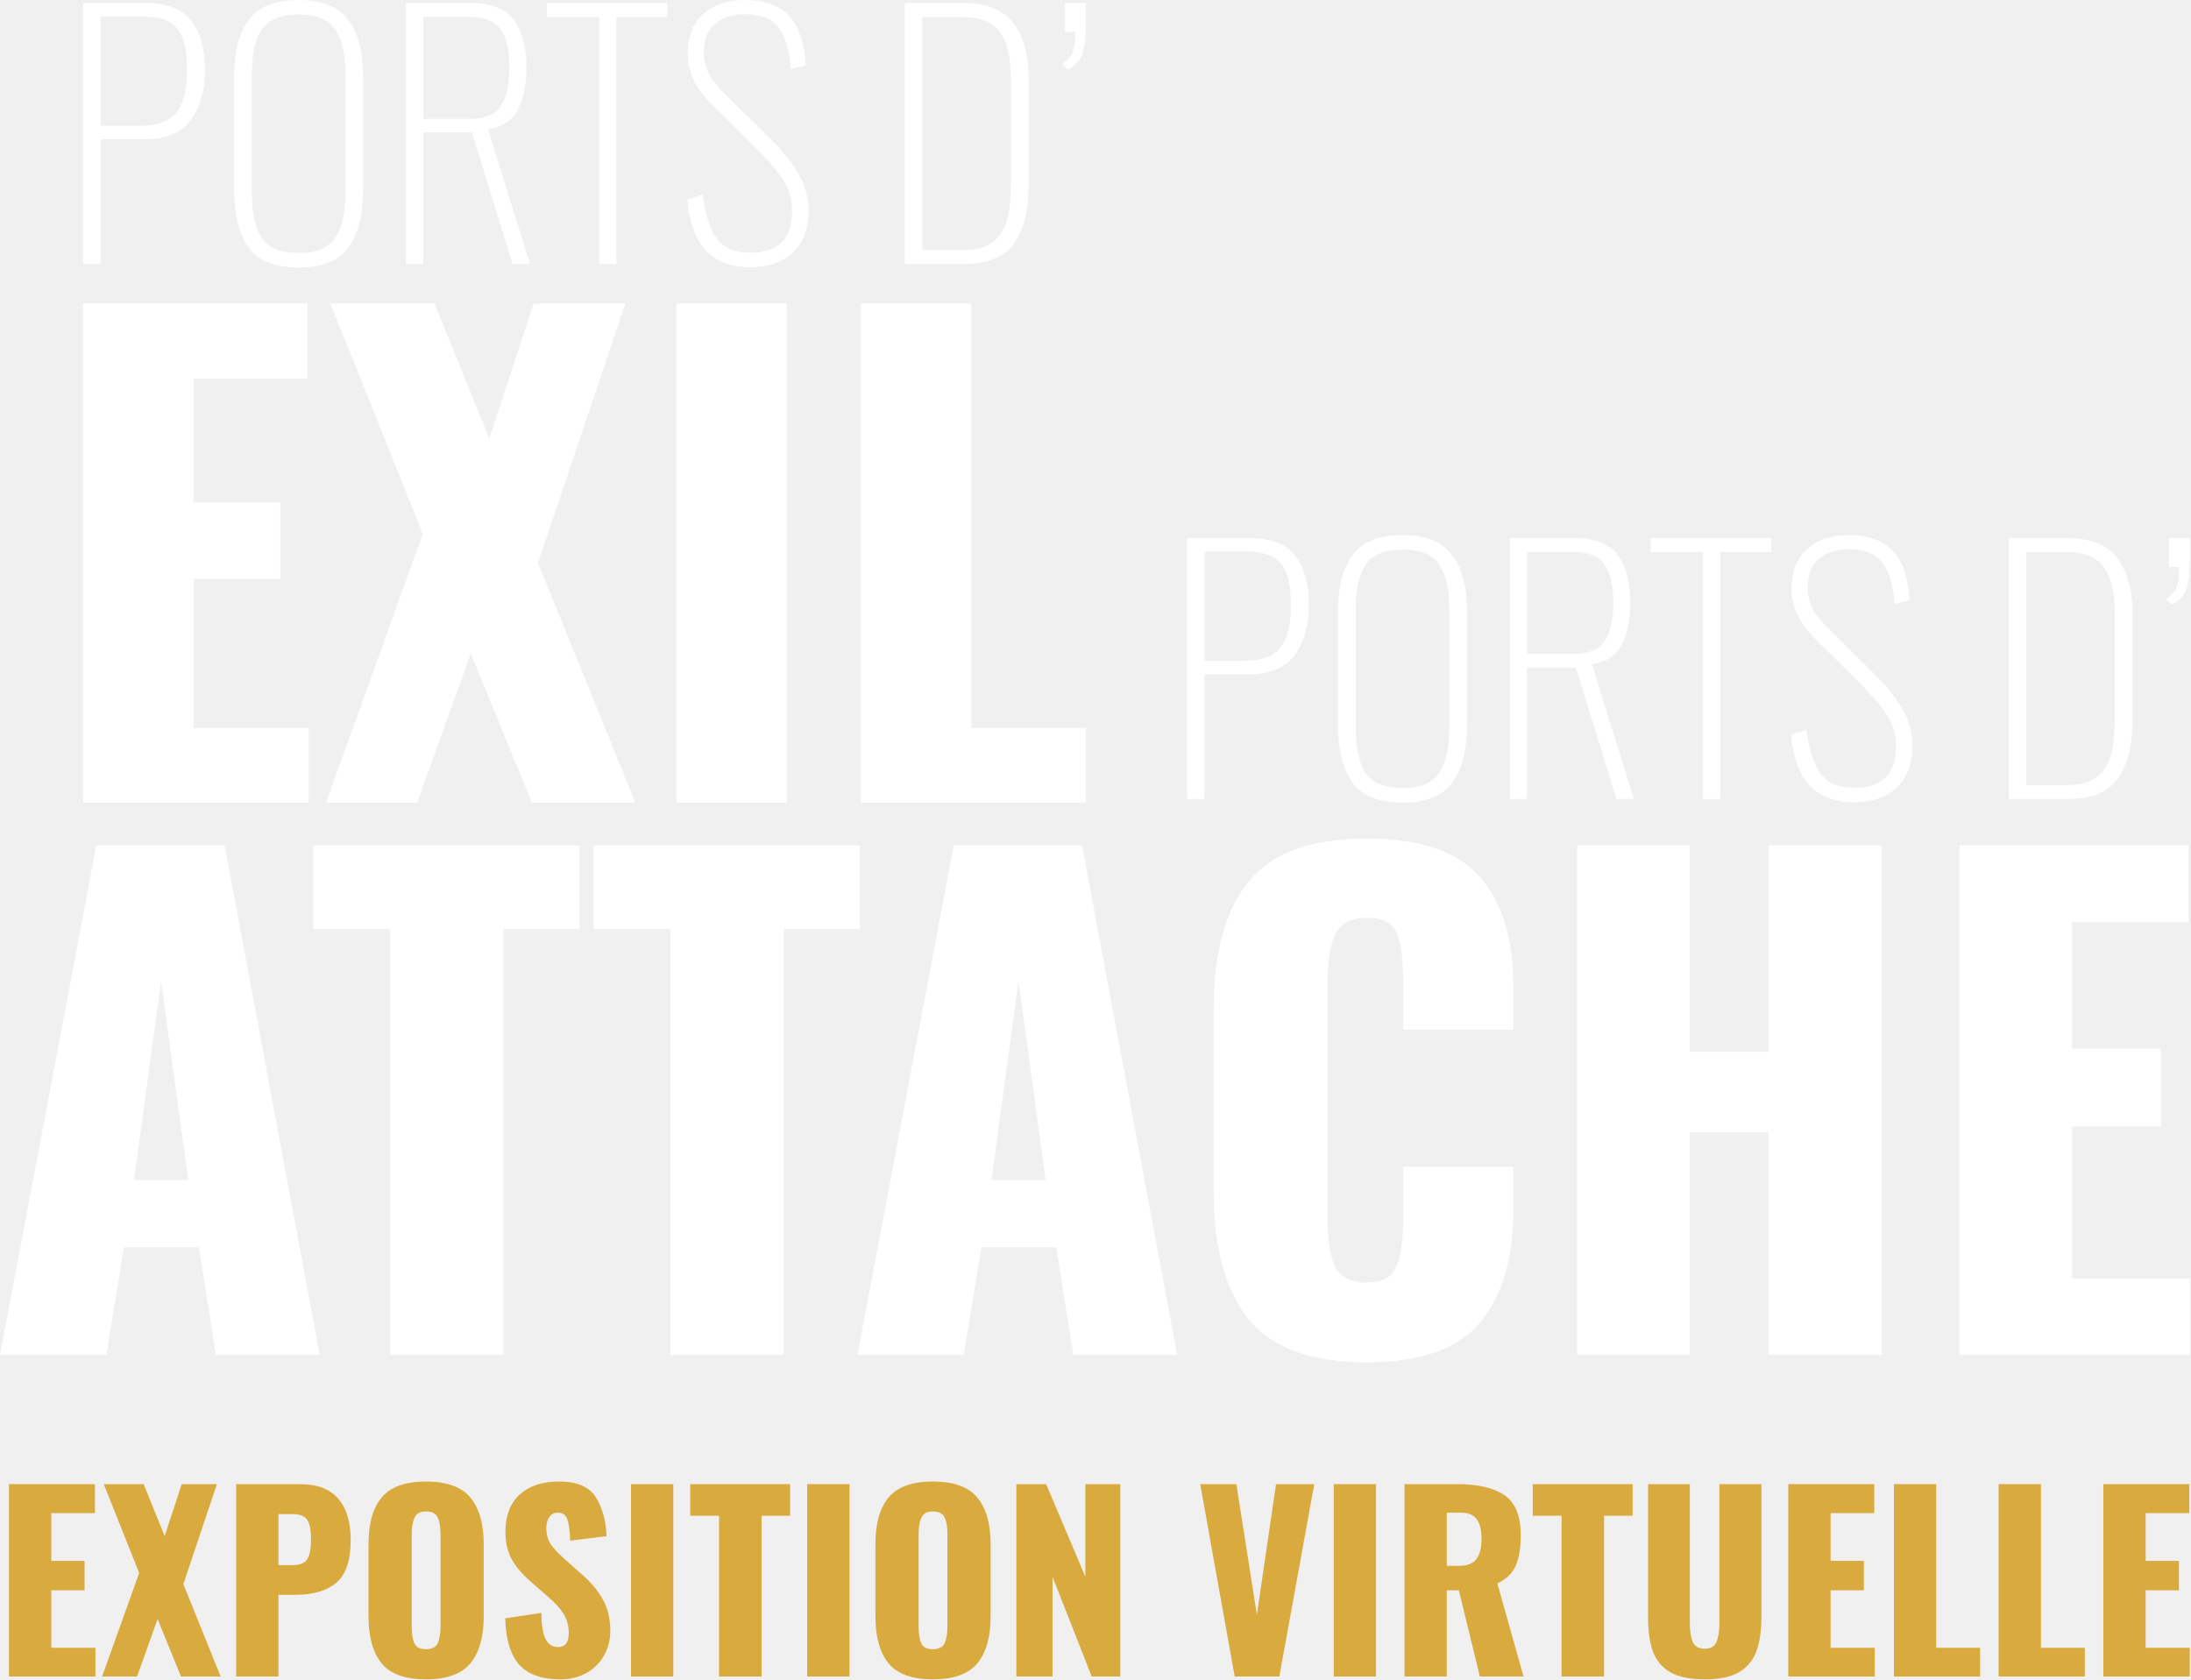
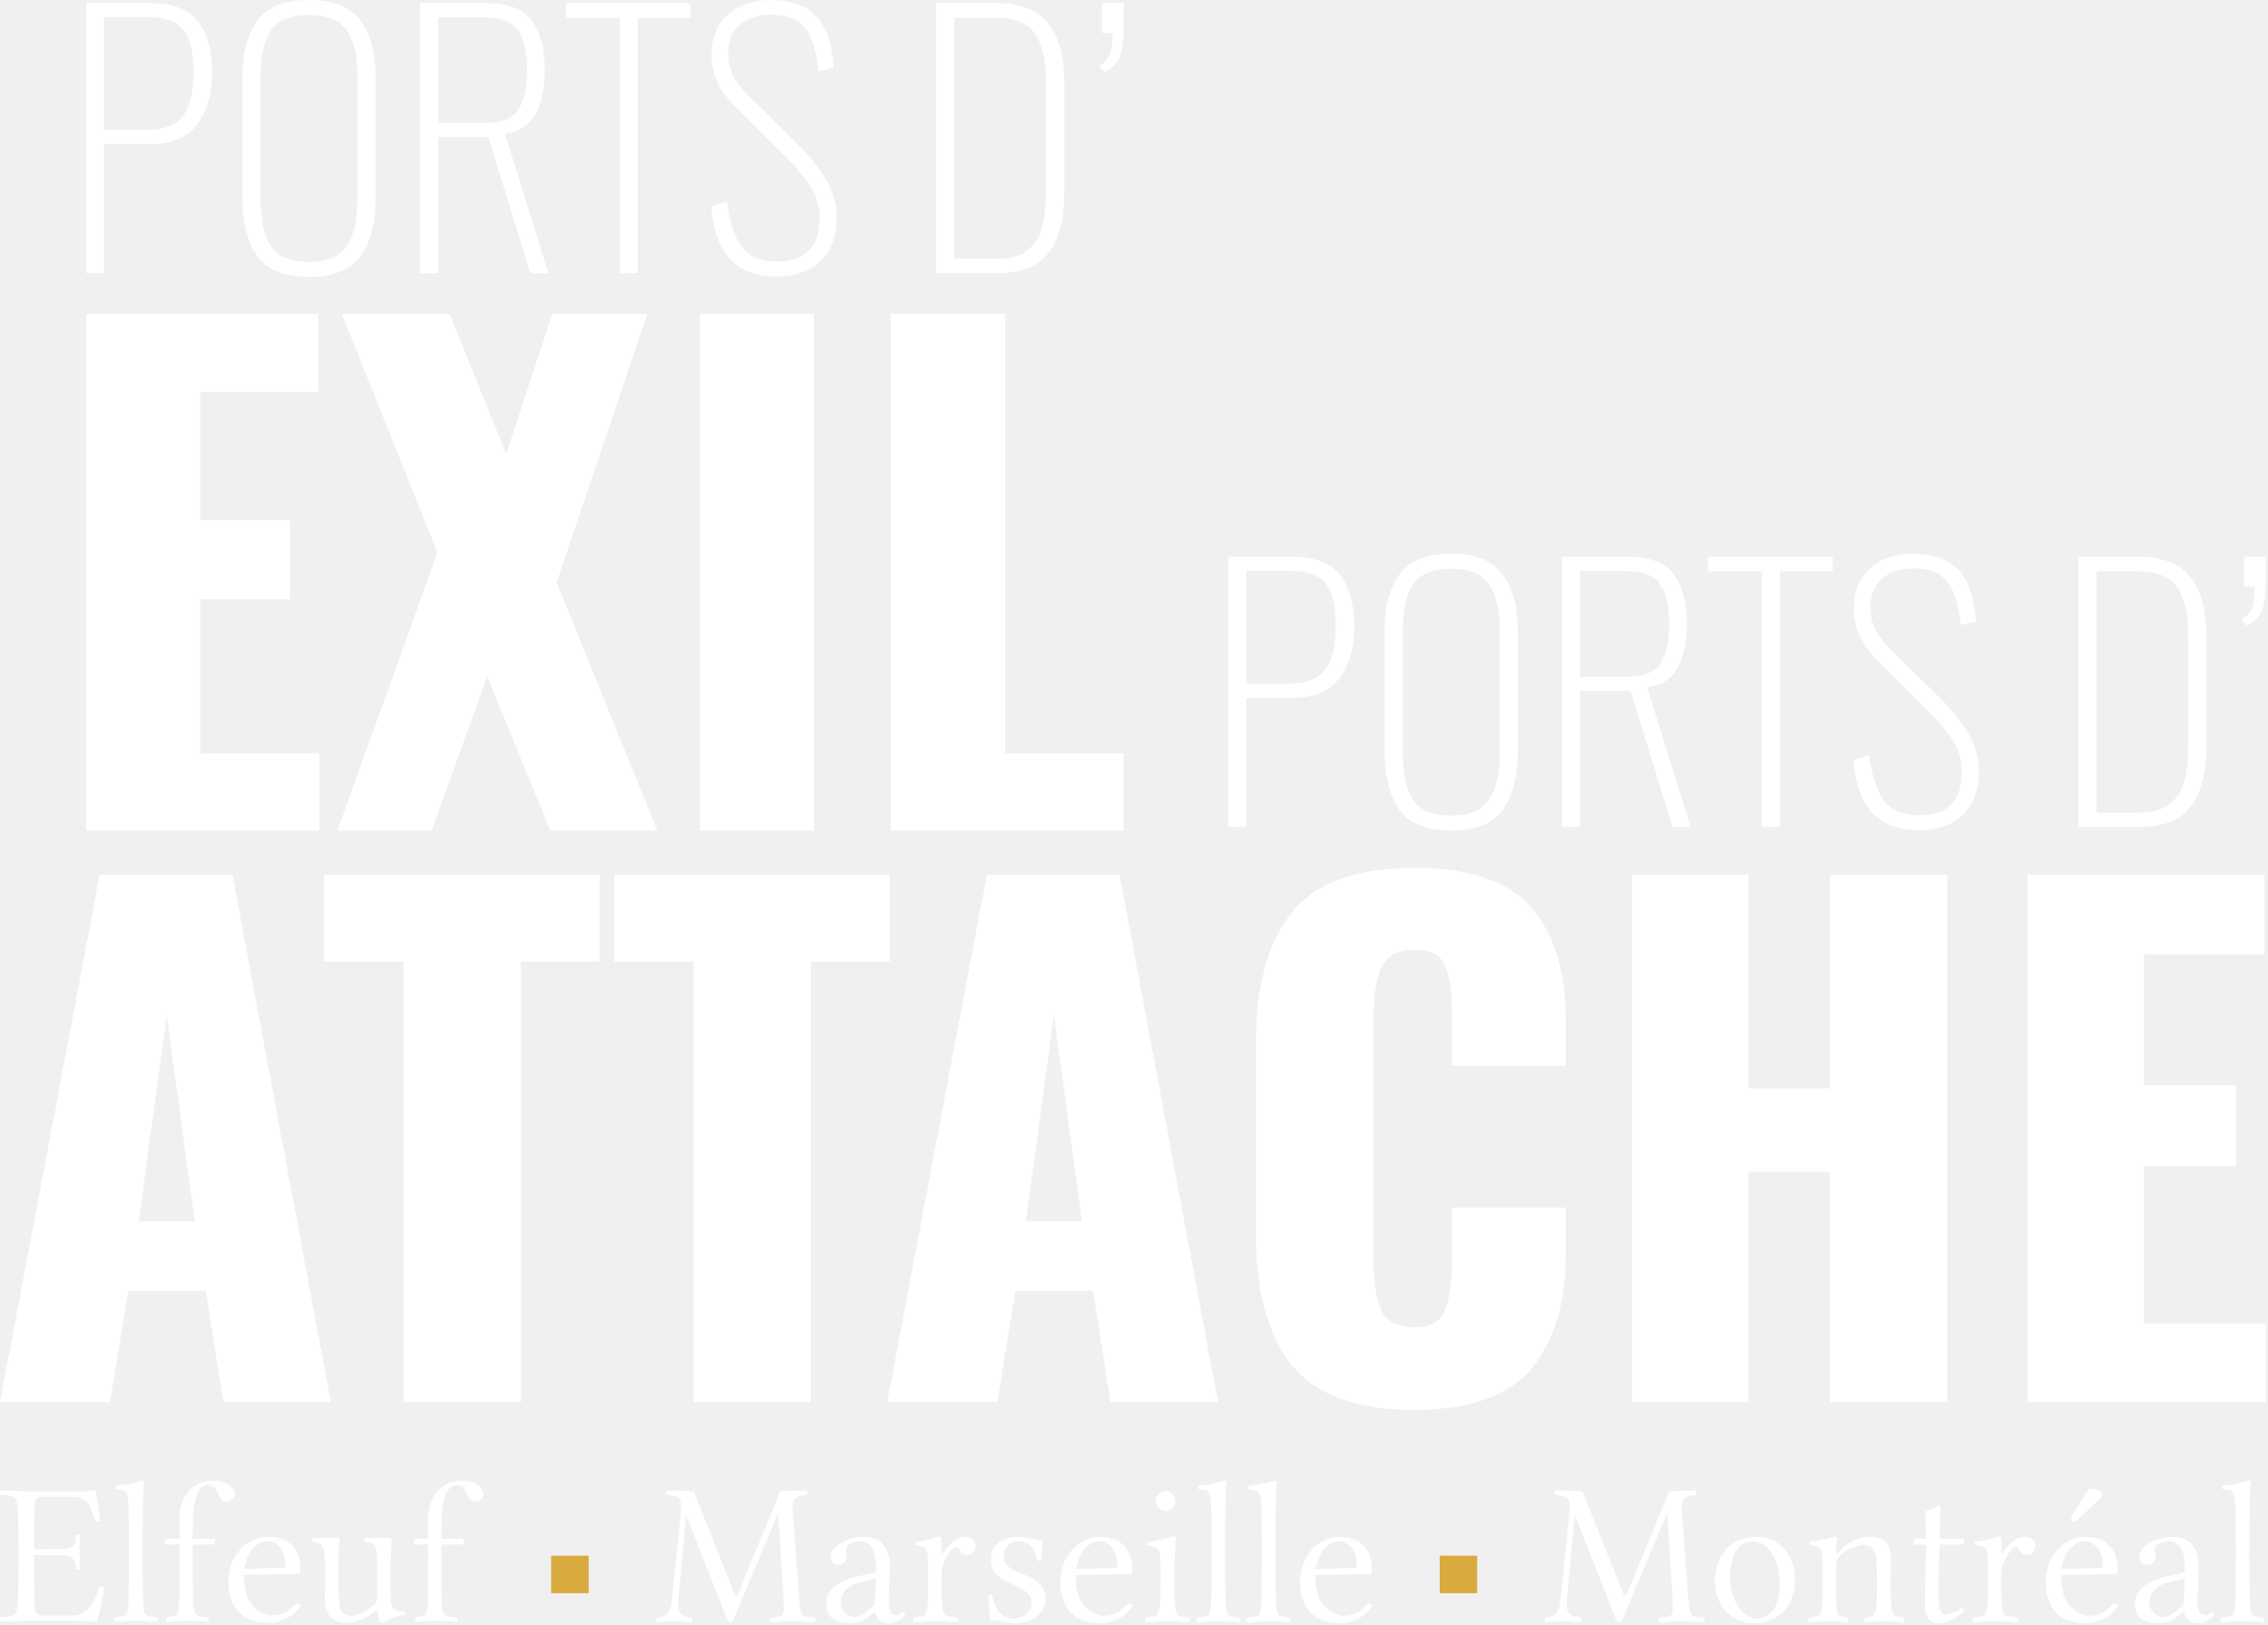
- <svg xmlns="http://www.w3.org/2000/svg" fill="none" height="824" viewBox="0 0 1075 824" width="1075">
+ <svg xmlns="http://www.w3.org/2000/svg" fill="none" height="464" viewBox="0 0 648 464" width="648">
+   <path d="m16.427 442.553-6.662.057s-.057-7.798.114-12.5c.057-1.376.74-2.523 2.107-2.523h8.883c4.27 0 5.125 3.039 6.377 6.996.683.114.797 0 1.367-.287-.285-2.351-1.139-8.028-1.253-8.486 0-.115-.057-.172-.228-.172-.968.172-1.48.401-2.847.401h-16.626c-1.708 0-4.555-.229-7.402-.287-.342.344-.342.975 0 1.319 3.986.172 4.726.459 4.897 5.218.114 4.702.114 7.569.114 12.328s0 7.454-.114 12.156c-.171 4.759-.911 5.046-4.897 5.218-.342.344-.342.975 0 1.319 2.79-.057 5.808-.287 7.516-.287h12.641c2.733 0 7.288.287 7.288.287.797-2.867 1.594-6.823 2.05-9.748-.569-.344-.626-.458-1.367-.286-1.139 4.128-3.189 8.256-7.516 8.256h-8.883c-1.253 0-2.05-.917-2.107-2.465-.171-4.817-.114-14.851-.114-14.851l6.662.057c4.84.057 5.068 1.262 5.238 3.842.342.344.911.344 1.253 0-.057-2.007-.228-2.695-.228-4.473 0-1.892.171-3.211.228-4.931-.342-.344-.911-.344-1.253 0-.171 3.154-.399 3.842-5.238 3.842z" fill="#fff" />
+   <path d="m36.719 457.117c-.114 4.53-.626 4.702-3.929 4.874-.399.402-.342 1.032 0 1.319 2.278-.057 3.644-.287 5.979-.287s3.701.23 6.036.287c.285-.287.342-.917 0-1.319-3.303-.172-3.815-.344-3.929-4.874-.057-2.121-.171-7.397-.171-12.959 0-6.307.114-12.958.171-15.481.057-3.555.228-5.161.228-5.161 0-.401-.228-.516-.74-.516-1.367.573-5.125 1.261-7.288 1.433-.114.459-.171.746.171 1.09 2.847.172 3.245.459 3.473 4.472.057 2.237.114 7.397.114 12.673 0 5.963-.057 12.098-.114 14.449z" fill="#fff" />
+   <path d="m51.235 435.5c0 .86 0 2.294.057 4.071h-2.847c-.968 0-1.253.344-1.253.803v.516c0 .287.057.344.285.344h3.815c0 5.734 0 13.475-.057 15.826-.171 4.53-.626 4.702-3.53 4.931-.342.344-.342.975 0 1.319 2.278-.057 3.245-.287 5.352-.287 2.505 0 4.043.23 6.377.287.342-.344.342-.975 0-1.319-3.701-.229-4.157-.401-4.271-4.931-.114-2.236-.114-9.92-.114-15.826h5.181c.512 0 1.196.057 1.196-.459v-.86c0-.229-.114-.344-.399-.344h-5.979c.057-2.179.057-4.014.114-4.988.057-2.867.285-5.046.74-6.594.911-2.867 2.334-3.728 3.53-3.728 1.651 0 2.448 1.147 3.189 3.04.456.974 1.025 1.72 2.164 1.72.911 0 2.334-1.032 2.334-2.122 0-.917-.626-1.892-1.765-2.752-1.423-.975-2.847-1.147-4.897-1.147-2.676 0-5.523 1.319-7.345 4.071-1.31 2.064-2.05 4.817-1.879 8.429z" fill="#fff" />
+   <path d="m69.776 448.172c1.025-6.192 4.612-7.855 6.662-7.855 2.619 0 5.125 2.236 5.125 6.823 0 .516-.228.746-.797.746zm15.032 9.748c-1.993 2.064-3.872 3.555-7.004 3.555-1.936 0-4.783-1.147-6.491-3.956-1.082-1.778-1.708-4.53-1.708-7.684l15.26-.229c.626 0 1.025-.402 1.025-.975 0-4.587-1.879-9.633-9.452-9.633-5.181 0-11.16 4.644-11.16 12.959 0 3.039.797 6.078 2.562 8.142 1.822 2.179 4.669 3.498 8.598 3.498 4.1 0 7.345-1.892 9.509-4.759-.171-.574-.512-.861-1.139-.918z" fill="#fff" />
+   <path d="m99.247 463.597c2.106 0 5.238-1.147 7.914-3.326.285-.229.797-.344.797.057 0 1.262.627 3.269.627 3.269.398.172.626.114 1.025 0 1.195-.975 2.733-1.835 6.035-2.237.342-.344.342-.516 0-.86-3.473-.286-3.929-1.318-3.986-4.013-.113-2.867-.113-8.945 0-11.812.057-1.663.228-5.046.228-5.046 0-.172-.114-.344-.398-.344-.285.057-1.139.114-1.936.114-1.765 0-3.189-.057-5.182-.114-.341.344-.341.974 0 1.318 2.676.172 3.189.86 3.36 4.416.113 2.867.113 8.945 0 11.812-.057 1.032-.114.86-.855 1.548-1.992 1.777-4.669 3.211-6.035 3.211-3.417 0-3.929-1.319-4.1-6.193-.114-2.867-.114-7.855 0-10.722.057-1.663.228-5.046.228-5.046 0-.172-.171-.344-.456-.344-.285.057-1.082.114-1.879.114-1.765 0-3.189-.057-5.181-.114-.342.344-.342.974 0 1.318 2.619.23 3.189.746 3.36 4.301.114 2.867.114 8.372 0 11.239-.171 3.784 1.082 7.454 6.434 7.454z" fill="#fff" />
+   <path d="m122.298 435.5c0 .86 0 2.294.057 4.071h-2.847c-.968 0-1.253.344-1.253.803v.516c0 .287.057.344.285.344h3.815c0 5.734 0 13.475-.057 15.826-.171 4.53-.627 4.702-3.531 4.931-.341.344-.341.975 0 1.319 2.278-.057 3.246-.287 5.353-.287 2.505 0 4.042.23 6.377.287.342-.344.342-.975 0-1.319-3.701-.229-4.157-.401-4.27-4.931-.114-2.236-.114-9.92-.114-15.826h5.181c.513 0 1.196.057 1.196-.459v-.86c0-.229-.114-.344-.399-.344h-5.978c.057-2.179.057-4.014.114-4.988.056-2.867.284-5.046.74-6.594.911-2.867 2.334-3.728 3.53-3.728 1.651 0 2.448 1.147 3.189 3.04.455.974 1.024 1.72 2.163 1.72.911 0 2.335-1.032 2.335-2.122 0-.917-.627-1.892-1.765-2.752-1.424-.975-2.847-1.147-4.897-1.147-2.676 0-5.523 1.319-7.345 4.071-1.31 2.064-2.05 4.817-1.879 8.429z" fill="#fff" />
+   <path d="m223.853 457.209c.284 4.657.057 4.714-3.631 4.886-.34.345-.34.978 0 1.323 2.667-.058 4.596-.288 6.071-.288 1.645 0 4.595.23 6.468.288.34-.345.34-.978 0-1.323-3.858-.172-4.029-.402-4.369-5.174l-1.872-24.952c-.227-3.105.057-4.657 3.914-4.887.341-.345.341-.977 0-1.322l-7.488.287-12.028 29.149c-.34.805-.34.748-.567.748s-.284-.173-.511-.69l-11.63-29.207-7.603-.287c-.34.345-.34.977 0 1.322 3.915.23 4.312 1.15 3.858 5.404l-2.496 24.435c-.34 3.45-1.021 4.887-4.255 5.174-.34.345-.34.978 0 1.323 1.702-.058 3.631-.288 4.992-.288 1.362 0 3.178.23 4.88.288.34-.345.34-.978 0-1.323-3.745-.287-4.028-2.012-3.745-5.289l2.156-23.802h.114l11.743 29.839c.171.46.511.632.851.632.341 0 .568-.172.795-.632l12.765-30.414h.113z" fill="#fff" />
+   <path d="m250.248 450.942-.283 6.726c-.057.69-.284 1.035-.738 1.38-1.418 1.15-3.347 2.932-4.879 2.932-2.723 0-4.198-2.414-4.198-4.139 0-2.127 1.361-4.714 5.446-5.749zm-.283 9.544c.34 1.15 1.191 3.219 4.085 3.219 2.666 0 4.595-2.184 4.595-2.472 0-.402-.567-.747-.794-.747-.341 0-.511.92-1.646.92-2.099 0-2.382-1.725-2.269-4.887l.284-8.164c.227-7.647-3.745-9.314-7.716-9.314-4.425 0-9.191 2.874-9.191 5.806 0 1.323.908 2.243 2.156 2.243 1.588 0 2.496-1.438 2.496-2.128 0-.402-.057-.747-.17-.977-.057-.172-.113-.517-.113-1.092 0-1.725 2.326-2.587 4.368-2.587 1.816 0 4.255 1.494 4.255 7.704 0 .402-.113 1.149-.284 1.207l-5.106 1.15c-5.276 1.207-8.907 3.967-8.907 7.704 0 4.197 2.95 5.634 6.751 5.634 2.497 0 3.631-.517 6.014-2.357l1.078-.862z" fill="#fff" />
+   <path d="m265.118 445.192c.114 2.933.114 9.084 0 11.959-.227 4.542-.624 4.657-3.971 4.944-.34.345-.34.978 0 1.323 1.702-.115 4.255-.288 5.957-.288 1.645 0 4.539.173 6.411.288.34-.345.34-.978 0-1.323-3.801-.344-4.255-.402-4.425-4.944-.114-2.875-.057-7.244 0-8.336.056-1.438.737-2.99 1.305-3.968.51-.862 1.872-2.932 2.496-2.932.397 0 .851.115 1.078.518.397.747 1.135 1.782 2.269 1.782 1.305 0 2.553-1.15 2.553-2.53 0-1.035-.624-2.644-3.29-2.644-2.099 0-4.199 1.839-6.014 4.599-.397.575-.454-.23-.454-.517 0-1.783-.057-3.507-.17-3.852-.114-.173-.227-.345-.681-.345-1.532.575-2.95 1.035-6.695 1.552-.113.345-.113.632.114.977 2.893.288 3.404.748 3.517 3.737z" fill="#fff" />
+   <path d="m282.387 455.886c.227 2.702.34 4.945.34 7.244.567-.115 1.078-.172 1.362-.172.397 0 .681 0 1.078.115 1.475.402 2.95.632 4.936.632 3.006 0 8.623-1.552 8.623-6.956 0-3.737-2.666-5.577-6.354-7.015-3.234-1.264-5.617-2.357-5.617-5.346 0-2.243 1.816-4.082 4.028-4.082 1.986 0 4.879.747 5.56 5.404.341.287.851.287 1.192-.058.17-1.954.227-3.737.283-5.519-1.702-.287-4.198-1.092-7.035-1.092-4.311 0-7.659 2.357-7.659 6.151 0 4.025 2.099 5.635 5.957 7.302 4.426 1.955 5.674 3.162 5.674 5.519 0 2.703-2.78 4.427-4.766 4.427-2.099 0-3.574-.919-4.142-1.494-1.304-1.265-2.042-3.737-2.382-5.117-.341-.345-.738-.288-1.078.057z" fill="#fff" />
+   <path d="m307.464 448.24c1.022-6.21 4.596-7.877 6.638-7.877 2.61 0 5.106 2.242 5.106 6.842 0 .517-.227.747-.794.747zm14.978 9.773c-1.986 2.07-3.858 3.565-6.978 3.565-1.929 0-4.766-1.15-6.468-3.967-1.078-1.782-1.702-4.542-1.702-7.704l15.205-.23c.624 0 1.021-.403 1.021-.977 0-4.6-1.872-9.659-9.418-9.659-5.163 0-11.12 4.657-11.12 12.993 0 3.047.795 6.094 2.553 8.164 1.816 2.185 4.653 3.507 8.567 3.507 4.085 0 7.319-1.897 9.475-4.772-.17-.575-.511-.862-1.135-.92z" fill="#fff" />
+   <path d="m330.19 428.692c0 1.495 1.362 2.989 2.724 2.989 1.588 0 2.95-1.494 2.95-2.759 0-1.38-1.192-2.99-2.724-2.99-1.361 0-2.95 1.38-2.95 2.76zm5.447 28.172c-.114-1.725-.114-4.6-.114-6.325 0-1.724 0-3.564.114-5.289.113-2.817.34-5.979.34-5.979 0-.23-.284-.403-.737-.403-1.646.633-3.631 1.15-7.546 1.667-.113.345 0 .69.113 1.035 3.064.345 3.518.575 3.688 3.91.057 1.725.114 3.277.114 5.002s-.114 4.657-.114 6.382c-.17 4.772-.624 4.944-4.085 5.231-.34.345-.34.978 0 1.323 1.475-.115 4.482-.288 6.184-.288 1.759 0 4.426.173 6.128.288.34-.345.34-.978 0-1.323-3.461-.229-3.915-.402-4.085-5.231z" fill="#fff" />
+   <path d="m346.053 457.209c-.113 4.542-.624 4.714-3.914 4.886-.398.403-.341 1.035 0 1.323 2.269-.058 3.63-.288 5.957-.288 2.326 0 3.687.23 6.013.288.284-.288.341-.92 0-1.323-3.29-.172-3.801-.344-3.914-4.886-.057-2.128-.17-7.417-.17-12.994 0-6.324.113-12.993.17-15.523.056-3.565.227-5.175.227-5.175 0-.402-.227-.517-.738-.517-1.362.575-5.106 1.265-7.262 1.437-.113.46-.17.748.17 1.093 2.837.172 3.234.46 3.461 4.484.057 2.242.114 7.417.114 12.706 0 5.98-.057 12.131-.114 14.489z" fill="#fff" />
+   <path d="m360.403 457.209c-.114 4.542-.624 4.714-3.915 4.886-.397.403-.34 1.035 0 1.323 2.27-.058 3.631-.288 5.957-.288s3.688.23 6.014.288c.284-.288.34-.92 0-1.323-3.291-.172-3.801-.344-3.915-4.886-.056-2.128-.17-7.417-.17-12.994 0-6.324.114-12.993.17-15.523.057-3.565.227-5.175.227-5.175 0-.402-.227-.517-.737-.517-1.362.575-5.106 1.265-7.262 1.437-.114.46-.17.748.17 1.093 2.837.172 3.234.46 3.461 4.484.057 2.242.113 7.417.113 12.706 0 5.98-.056 12.131-.113 14.489z" fill="#fff" />
+   <path d="m375.944 448.24c1.021-6.21 4.595-7.877 6.638-7.877 2.61 0 5.106 2.242 5.106 6.842 0 .517-.227.747-.794.747zm14.978 9.773c-1.986 2.07-3.858 3.565-6.979 3.565-1.929 0-4.765-1.15-6.467-3.967-1.078-1.782-1.702-4.542-1.702-7.704l15.204-.23c.624 0 1.022-.403 1.022-.977 0-4.6-1.873-9.659-9.418-9.659-5.163 0-11.12 4.657-11.12 12.993 0 3.047.794 6.094 2.553 8.164 1.815 2.185 4.652 3.507 8.567 3.507 4.085 0 7.318-1.897 9.474-4.772-.17-.575-.51-.862-1.134-.92z" fill="#fff" />
+   <path d="m477.864 457.209c.284 4.657.057 4.714-3.645 4.886-.342.345-.342.978 0 1.323 2.677-.058 4.613-.288 6.094-.288 1.651 0 4.612.23 6.492.288.341-.345.341-.978 0-1.323-3.873-.172-4.044-.402-4.385-5.174l-1.88-24.952c-.227-3.105.057-4.657 3.93-4.887.341-.345.341-.977 0-1.322l-7.517.287-12.074 29.149c-.341.805-.341.748-.569.748s-.285-.173-.513-.69l-11.674-29.207-7.631-.287c-.342.345-.342.977 0 1.322 3.929.23 4.328 1.15 3.872 5.404l-2.506 24.435c-.341 3.45-1.025 4.887-4.271 5.174-.341.345-.341.978 0 1.323 1.709-.058 3.645-.288 5.012-.288s3.189.23 4.897.288c.342-.345.342-.978 0-1.323-3.758-.287-4.043-2.012-3.758-5.289l2.164-23.802h.114l11.788 29.839c.171.46.513.632.854.632.342 0 .57-.172.798-.632l12.813-30.414h.114z" fill="#fff" />
+   <path d="m489.951 451.919c0 5.577 3.701 11.786 11.389 11.786 3.474 0 6.094-1.265 7.973-3.104 2.449-2.415 3.531-5.865 3.531-9.199 0-5.692-3.075-12.361-11.39-12.361-3.587 0-6.492 1.494-8.485 3.852-1.993 2.357-3.018 5.577-3.018 9.026zm10.706-11.556c4.67 0 7.859 4.887 7.859 12.764 0 6.899-3.816 9.256-6.378 9.256-5.638 0-7.859-7.532-7.859-11.729 0-4.772 1.48-10.291 6.378-10.291z" fill="#fff" />
+   <path d="m525.112 443.525c-.171.23-.512.748-.512 0 0-1.667.284-4.197.284-4.197 0-.287-.227-.402-.683-.402-1.538.575-3.417 1.035-7.176 1.552-.114.345 0 .632.114.977 2.905.288 3.417.575 3.531 3.737.057 2.99.057 9.142 0 11.959-.114 4.485-.569 4.657-3.815 4.944-.342.345-.342.978 0 1.323 2.221-.058 3.53-.288 5.865-.288 2.107 0 2.905.23 5.183.288.341-.345.341-.978 0-1.323-2.791-.287-3.133-.459-3.247-4.944-.113-2.645-.17-7.532 0-10.291.057-1.15.456-1.783.912-2.3 2.05-2.012 5.068-3.22 7.175-3.22 1.082 0 2.278.69 2.905 1.955.569 1.093.455 2.587.569 4.255.114 2.874.114 6.726 0 9.601-.228 4.485-.512 4.657-3.36 4.944-.285.345-.285.978 0 1.323 2.278-.058 3.303-.288 5.467-.288 2.221 0 3.246.23 5.581.288.285-.345.285-.978 0-1.323-3.018-.287-3.474-.459-3.645-4.944-.113-2.817-.113-5.979 0-8.854 0-.862.057-1.667.057-2.472 0-1.955-.227-3.622-1.082-4.887-.911-1.207-2.733-1.897-4.612-1.897-2.677 0-6.208.747-9.511 4.484z" fill="#fff" />
+   <path d="m547.743 439.616c-.74 0-.968.345-.968.804v.518c0 .287.057.345.285.345h3.189c0 5.462-.285 13.511-.285 16.96 0 3.91 1.31 5.462 3.816 5.462 2.505 0 5.239-1.207 7.346-3.622-.114-.575-.228-.69-.57-.805-1.423 1.093-3.416 1.955-4.84 1.955-1.481 0-1.709-1.667-1.823-5.059-.113-2.875.057-9.774.285-14.891h5.638c.57 0 1.31-.173 1.31-.69v-.632c0-.23-.114-.345-.399-.345h-6.549l.057-3.278c.057-3.564.228-5.749.228-5.749 0-.345-.171-.517-.399-.517-.398 0-1.253.632-2.107.977-.911.403-1.879.46-1.879 1.035 0 .632.171 1.437.171 7.532z" fill="#fff" />
+   <path d="m567.892 445.192c.114 2.933.114 9.084 0 11.959-.228 4.542-.627 4.657-3.987 4.944-.341.345-.341.978 0 1.323 1.709-.115 4.272-.288 5.98-.288 1.651 0 4.556.173 6.435.288.342-.345.342-.978 0-1.323-3.815-.344-4.271-.402-4.442-4.944-.114-2.875-.057-7.244 0-8.336.057-1.438.741-2.99 1.31-3.968.513-.862 1.879-2.932 2.506-2.932.398 0 .854.115 1.082.518.398.747 1.139 1.782 2.278 1.782 1.31 0 2.562-1.15 2.562-2.53 0-1.035-.626-2.644-3.303-2.644-2.107 0-4.214 1.839-6.036 4.599-.399.575-.456-.23-.456-.517 0-1.783-.057-3.507-.171-3.852-.114-.173-.227-.345-.683-.345-1.538.575-2.961 1.035-6.72 1.552-.114.345-.114.632.114.977 2.904.288 3.417.748 3.531 3.737z" fill="#fff" />
+   <path d="m596.732 425.415-4.328 6.841c-.456.748-.627.978-.627 1.61 0 .403.399.748.798.748.398 0 .854-.23 1.708-1.093l6.549-6.266-.171-.633c-1.309-1.265-2.79-1.322-3.132-1.322-.285 0-.626.057-.797.115zm-7.745 22.825c1.025-6.21 4.613-7.877 6.663-7.877 2.62 0 5.125 2.242 5.125 6.842 0 .517-.228.747-.797.747zm15.034 9.773c-1.993 2.07-3.872 3.565-7.004 3.565-1.937 0-4.784-1.15-6.493-3.967-1.082-1.782-1.708-4.542-1.708-7.704l15.262-.23c.627 0 1.025-.403 1.025-.977 0-4.6-1.879-9.659-9.453-9.659-5.182 0-11.162 4.657-11.162 12.993 0 3.047.797 6.094 2.563 8.164 1.822 2.185 4.669 3.507 8.599 3.507 4.1 0 7.346-1.897 9.51-4.772-.171-.575-.512-.862-1.139-.92z" fill="#fff" />
+   <path d="m624.207 450.942-.285 6.726c-.057.69-.284 1.035-.74 1.38-1.424 1.15-3.36 2.932-4.898 2.932-2.733 0-4.214-2.414-4.214-4.139 0-2.127 1.367-4.714 5.467-5.749zm-.285 9.544c.342 1.15 1.196 3.219 4.101 3.219 2.676 0 4.612-2.184 4.612-2.472 0-.402-.569-.747-.797-.747-.342 0-.512.92-1.651.92-2.107 0-2.392-1.725-2.278-4.887l.284-8.164c.228-7.647-3.758-9.314-7.745-9.314-4.442 0-9.225 2.874-9.225 5.806 0 1.323.911 2.243 2.164 2.243 1.594 0 2.505-1.438 2.505-2.128 0-.402-.056-.747-.17-.977-.057-.172-.114-.517-.114-1.092 0-1.725 2.335-2.587 4.385-2.587 1.822 0 4.271 1.494 4.271 7.704 0 .402-.114 1.149-.285 1.207l-5.125 1.15c-5.296 1.207-8.941 3.967-8.941 7.704 0 4.197 2.961 5.634 6.777 5.634 2.506 0 3.644-.517 6.036-2.357l1.082-.862z" fill="#fff" />
+   <path d="m638.678 457.209c-.114 4.542-.627 4.714-3.93 4.886-.398.403-.341 1.035 0 1.323 2.278-.058 3.645-.288 5.98-.288s3.702.23 6.037.288c.284-.288.341-.92 0-1.323-3.304-.172-3.816-.344-3.93-4.886-.057-2.128-.171-7.417-.171-12.994 0-6.324.114-12.993.171-15.523.057-3.565.228-5.175.228-5.175 0-.402-.228-.517-.74-.517-1.367.575-5.126 1.265-7.29 1.437-.114.46-.171.748.171 1.093 2.847.172 3.246.46 3.474 4.484.057 2.242.114 7.417.114 12.706 0 5.98-.057 12.131-.114 14.489z" fill="#fff" />
+   <path d="m157.465 444.424h10.712v10.712h-10.712z" fill="#d9aa3e" />
+   <path d="m411.338 444.424h10.712v10.712h-10.712z" fill="#d9aa3e" />
  <g fill="#fff">
-     <path d="m47.247 414.842h62.996l46.63 249.921h-50.953l-8.338-52.761h-36.748l-8.647 52.761h-52.188zm45.086 164.146-13.279-97.5-13.279 97.5z" />
-     <path d="m191.401 455.879h-37.674v-41.037h130.624v41.037h-37.365v208.884h-55.585z" />
-     <path d="m328.916 455.879h-37.675v-41.037h130.625v41.037h-37.366v208.884h-55.584z" />
-     <path d="m467.933 414.842h62.996l46.63 249.921h-50.953l-8.338-52.761h-36.747l-8.647 52.761h-52.188zm45.086 164.146-13.279-97.5-13.279 97.5z" />
-     <path d="m670.536 668.466c-27.175 0-46.527-7.097-58.056-21.29-11.323-14.398-16.984-35.071-16.984-62.017v-90.095c0-27.563 5.661-48.339 16.984-62.326 11.323-14.193 30.675-21.29 58.056-21.29 26.145 0 44.673 6.274 55.584 18.822 10.912 12.547 16.367 30.34 16.367 53.378v21.598h-54.041v-24.992c0-9.668-1.029-17.073-3.088-22.215-2.059-5.143-6.999-7.714-14.822-7.714s-12.97 2.777-15.441 8.331c-2.47 5.348-3.705 12.856-3.705 22.523v117.556c0 9.873 1.235 17.484 3.705 22.832 2.677 5.143 7.823 7.714 15.441 7.714 7.617 0 12.455-2.571 14.513-7.714 2.265-5.348 3.397-12.959 3.397-22.832v-26.226h54.041v21.598c0 23.449-5.455 41.756-16.367 54.921-10.911 12.958-29.439 19.438-55.584 19.438z" />
-     <path d="m773.824 414.842h55.276v101.203h38.6v-101.203h55.585v249.921h-55.585v-109.224h-38.6v109.224h-55.276z" />
-     <path d="m961.376 414.842h112.404v37.643h-57.13v62.017h43.54v38.26h-43.54v74.668h57.75v37.333h-113.024z" />
-     <path d="m40.814 148.916h110.019v36.883h-55.916v60.768h42.617v37.488h-42.617v73.163h56.521v36.581h-110.624z" />
-     <path d="m207.435 261.985-45.338-113.069h51.081l26.9 66.209 21.762-66.209h45.035l-42.919 127.279 47.755 117.604h-50.778l-29.923-73.162-26.296 73.162h-44.733z" />
-     <path d="m331.856 148.916h54.103v244.883h-54.103z" />
-     <path d="m422.465 148.916h54.103v208.302h56.219v36.581h-110.322z" />
-     <path d="m40.814 1.423h30.052c10.861 0 18.506 2.899 22.934 8.698 4.534 5.799 6.801 13.918 6.801 24.355 0 9.805-2.32 17.924-6.96 24.355-4.534 6.326-12.073 9.489-22.618 9.489h-21.669v61.205h-8.541zm28.312 60.256c7.908 0 13.655-2.056 17.24-6.168 3.585-4.217 5.378-11.229 5.378-21.034 0-6.853-.738-12.178-2.214-15.973-1.476-3.796-3.849-6.484-7.118-8.066-3.163-1.582-7.539-2.372-13.128-2.372h-19.929v53.614z" />
-     <path d="m146.526 131.266c-11.704 0-19.929-3.321-24.674-9.963-4.64-6.748-6.959-16.132-6.959-28.151v-55.986c0-11.809 2.372-20.929 7.117-27.36 4.851-6.537 13.023-9.805 24.516-9.805 11.389 0 19.508 3.268 24.358 9.805 4.851 6.537 7.276 15.657 7.276 27.36v56.144c0 12.019-2.372 21.35-7.117 27.993-4.64 6.642-12.812 9.963-24.517 9.963zm0-7.116c8.647 0 14.605-2.478 17.873-7.434 3.375-4.955 5.062-12.177 5.062-21.666v-59.149c0-9.489-1.687-16.659-5.062-21.509-3.268-4.85-9.226-7.275-17.873-7.275-8.646 0-14.657 2.425-18.031 7.275-3.269 4.85-4.903 12.02-4.903 21.509v59.149c0 9.595 1.634 16.869 4.903 21.826 3.374 4.85 9.385 7.275 18.031 7.275z" />
-     <path d="m199.137 1.423h31.001c10.545 0 17.873 2.794 21.986 8.382 4.112 5.588 6.168 13.338 6.168 23.248 0 8.329-1.37 15.183-4.112 20.56-2.636 5.377-7.539 8.646-14.71 9.806l20.562 66.108h-8.541l-19.929-64.526h-23.884v64.526h-8.541zm30.685 56.935c7.698 0 12.97-2.056 15.817-6.168 2.847-4.217 4.271-10.596 4.271-19.137 0-8.646-1.477-14.919-4.429-18.82-2.847-4.006-8.12-6.01-15.817-6.01h-21.986v50.134z" />
-     <path d="m293.91 8.382h-25.623v-6.959h59.155v6.959h-24.991v121.145h-8.541z" />
-     <path d="m368.101 131.108c-18.875 0-29.156-11.07-30.843-33.212l7.434-2.372c1.266 9.489 3.533 16.606 6.801 21.351 3.375 4.744 8.963 7.116 16.766 7.116 13.603 0 20.404-6.853 20.404-20.559 0-5.272-1.318-10.069-3.954-14.392-2.636-4.323-6.854-9.384-12.654-15.183l-23.409-23.248c-7.486-7.486-11.23-15.604-11.23-24.355 0-8.329 2.531-14.761 7.593-19.295 5.166-4.639 12.02-6.959 20.562-6.959 9.173 0 16.238 2.478 21.194 7.433 4.956 4.85 7.803 13.074 8.541 24.672l-7.276 1.74c-.738-9.384-2.794-16.184-6.168-20.402-3.269-4.323-8.647-6.484-16.133-6.484-6.116 0-11.072 1.582-14.868 4.745-3.691 3.058-5.536 7.697-5.536 13.917 0 3.374.685 6.642 2.056 9.805 1.476 3.058 3.902 6.273 7.276 9.647l23.093 22.774c5.904 5.799 10.544 11.545 13.918 17.239 3.375 5.694 5.062 11.651 5.062 17.871 0 9.278-2.584 16.29-7.751 21.034-5.166 4.745-12.126 7.117-20.878 7.117z" />
-     <path d="m443.959 1.423h27.996c11.916 0 20.351 3.321 25.307 9.964 4.956 6.537 7.434 15.499 7.434 26.886v53.139c0 12.02-2.425 21.403-7.276 28.151-4.745 6.643-12.97 9.964-24.674 9.964h-28.787zm28.312 121.303c6.538 0 11.547-1.37 15.027-4.112 3.479-2.847 5.799-6.589 6.959-11.229 1.16-4.639 1.74-10.28 1.74-16.922v-51.558c0-10.227-1.74-17.871-5.22-22.932-3.374-5.061-9.648-7.591-18.822-7.591h-19.455v114.344z" />
-     <path d="m521.083 31.314c2.741-1.687 4.481-3.585 5.219-5.694.844-2.214 1.266-5.535 1.266-9.964h-5.062v-14.234h10.281v12.02c0 5.904-.632 10.438-1.898 13.601-1.265 3.058-3.638 5.43-7.117 7.117z" />
-     <path d="m582.426 263.956h30.052c10.861 0 18.506 2.9 22.934 8.699 4.534 5.799 6.802 13.917 6.802 24.355 0 9.806-2.32 17.924-6.96 24.356-4.534 6.326-12.073 9.489-22.618 9.489h-21.669v61.205h-8.541zm28.312 60.256c7.908 0 13.655-2.056 17.24-6.168 3.585-4.217 5.378-11.228 5.378-21.034 0-6.853-.738-12.178-2.214-15.973-1.477-3.796-3.849-6.484-7.118-8.066-3.163-1.582-7.539-2.372-13.128-2.372h-19.929v53.613z" />
-     <path d="m688.138 393.799c-11.704 0-19.929-3.321-24.674-9.963-4.64-6.748-6.96-16.132-6.96-28.151v-55.986c0-11.809 2.373-20.929 7.118-27.361 4.85-6.537 13.022-9.805 24.516-9.805 11.388 0 19.508 3.268 24.358 9.805 4.851 6.537 7.276 15.657 7.276 27.361v56.144c0 12.019-2.373 21.35-7.118 27.993-4.639 6.642-12.811 9.963-24.516 9.963zm0-7.116c8.647 0 14.604-2.478 17.873-7.434 3.374-4.955 5.062-12.177 5.062-21.667v-59.148c0-9.49-1.688-16.659-5.062-21.509-3.269-4.85-9.226-7.275-17.873-7.275-8.646 0-14.657 2.425-18.031 7.275-3.269 4.85-4.903 12.019-4.903 21.509v59.148c0 9.595 1.634 16.87 4.903 21.826 3.374 4.85 9.385 7.275 18.031 7.275z" />
-     <path d="m740.749 263.956h31.001c10.545 0 17.873 2.794 21.986 8.382 4.112 5.588 6.168 13.338 6.168 23.249 0 8.329-1.371 15.182-4.112 20.56-2.636 5.377-7.54 8.645-14.71 9.805l20.562 66.108h-8.541l-19.929-64.526h-23.884v64.526h-8.541zm30.685 56.935c7.697 0 12.97-2.056 15.817-6.168 2.847-4.217 4.27-10.596 4.27-19.136 0-8.646-1.476-14.919-4.428-18.82-2.848-4.007-8.12-6.01-15.817-6.01h-21.986v50.134z" />
-     <path d="m835.522 270.915h-25.624v-6.959h59.156v6.959h-24.991v121.145h-8.541z" />
-     <path d="m909.713 393.641c-18.875 0-29.156-11.07-30.843-33.212l7.434-2.372c1.265 9.489 3.532 16.606 6.801 21.351 3.374 4.744 8.963 7.116 16.766 7.116 13.603 0 20.404-6.853 20.404-20.559 0-5.272-1.318-10.069-3.954-14.392s-6.854-9.384-12.654-15.183l-23.409-23.248c-7.486-7.486-11.23-15.605-11.23-24.356 0-8.329 2.531-14.761 7.592-19.294 5.167-4.639 12.021-6.959 20.562-6.959 9.174 0 16.239 2.478 21.195 7.433 4.956 4.85 7.803 13.074 8.541 24.672l-7.276 1.74c-.738-9.384-2.794-16.185-6.168-20.402-3.269-4.323-8.647-6.484-16.134-6.484-6.115 0-11.071 1.581-14.867 4.744-3.691 3.058-5.536 7.697-5.536 13.918 0 3.374.685 6.642 2.056 9.805 1.476 3.058 3.901 6.273 7.276 9.647l23.092 22.774c5.905 5.799 10.545 11.545 13.919 17.239 3.374 5.693 5.061 11.65 5.061 17.871 0 9.278-2.583 16.29-7.75 21.034-5.167 4.745-12.126 7.117-20.878 7.117z" />
-     <path d="m985.571 263.956h27.999c11.91 0 20.35 3.322 25.3 9.964 4.96 6.537 7.44 15.499 7.44 26.886v53.139c0 12.02-2.43 21.403-7.28 28.151-4.74 6.642-12.97 9.964-24.67 9.964h-28.789zm28.309 121.303c6.54 0 11.55-1.371 15.03-4.112 3.48-2.847 5.8-6.589 6.96-11.229 1.16-4.639 1.74-10.28 1.74-16.922v-51.558c0-10.227-1.74-17.871-5.22-22.932-3.38-5.061-9.65-7.591-18.82-7.591h-19.458v114.344z" />
-     <path d="m1062.69 293.847c2.75-1.687 4.49-3.585 5.22-5.693.85-2.214 1.27-5.536 1.27-9.964h-5.06v-14.234h10.28v12.02c0 5.904-.63 10.438-1.9 13.601-1.26 3.058-3.64 5.43-7.12 7.117z" />
+     <path d="m28.468 249.959h37.958l28.096 150.587h-30.701l-5.024-31.79h-22.142l-5.21 31.79h-31.445zm27.166 98.904-8.001-58.747-8.001 58.747z" />
+     <path d="m115.327 274.685h-22.701v-24.726h78.707v24.726h-22.514v125.861h-33.492z" />
+     <path d="m198.185 274.685h-22.701v-24.726h78.707v24.726h-22.514v125.861h-33.492z" />
+     <path d="m281.948 249.959h37.958l28.096 150.587h-30.701l-5.024-31.79h-22.142l-5.21 31.79h-31.445zm27.166 98.904-8.001-58.747-8.001 58.747z" />
+     <path d="m404.024 402.777c-16.374 0-28.034-4.276-34.98-12.828-6.823-8.676-10.234-21.131-10.234-37.368v-54.285c0-16.608 3.411-29.126 10.234-37.554 6.822-8.552 18.482-12.828 34.98-12.828 15.754 0 26.918 3.78 33.492 11.34 6.575 7.561 9.862 18.282 9.862 32.163v13.014h-32.562v-15.059c0-5.825-.62-10.287-1.861-13.386-1.24-3.098-4.217-4.647-8.931-4.647-4.713 0-7.815 1.673-9.303 5.019-1.489 3.223-2.233 7.746-2.233 13.572v70.831c0 5.95.744 10.535 2.233 13.758 1.612 3.098 4.714 4.648 9.303 4.648 4.59 0 7.505-1.55 8.745-4.648 1.365-3.223 2.047-7.808 2.047-13.758v-15.802h32.562v13.014c0 14.129-3.287 25.16-9.862 33.092-6.574 7.808-17.738 11.712-33.492 11.712z" />
+     <path d="m466.259 249.959h33.306v60.978h23.259v-60.978h33.492v150.587h-33.492v-65.812h-23.259v65.812h-33.306z" />
+     <path d="m579.267 249.959h67.729v22.681h-34.423v37.368h26.236v23.053h-26.236v44.99h34.795v22.495h-68.101z" />
+     <path d="m24.592 89.728h66.291v22.224h-33.692v36.615h25.679v22.588h-25.679v44.084h34.056v22.042h-66.655z" />
+     <path d="m124.988 157.856-27.318-68.129h30.778l16.209 39.894 13.112-39.894h27.136l-25.861 76.691 28.775 70.862h-30.596l-18.03-44.084-15.844 44.084h-26.954z" />
+     <path d="m199.956 89.728h32.6v147.553h-32.6z" />
+     <path d="m254.552 89.728h32.599v125.51h33.874v22.042h-66.473z" />
+     <path d="m24.592.858h18.108c6.544 0 11.15 1.747 13.819 5.241 2.732 3.494 4.098 8.386 4.098 14.675 0 5.908-1.398 10.8-4.193 14.675-2.732 3.812-7.275 5.718-13.628 5.718h-13.056v36.878h-5.146zm17.059 36.307c4.765 0 8.228-1.239 10.388-3.716 2.16-2.541 3.24-6.766 3.24-12.674 0-4.129-.445-7.338-1.334-9.625-.889-2.287-2.319-3.907-4.289-4.86-1.906-.953-4.543-1.429-7.91-1.429h-12.008v32.304z" />
+     <path d="m88.288 79.093c-7.052 0-12.008-2.001-14.867-6.003-2.796-4.066-4.193-9.72-4.193-16.962v-33.734c0-7.115 1.43-12.61 4.289-16.486 2.923-3.939 7.847-5.908 14.772-5.908 6.862 0 11.754 1.969 14.677 5.908 2.922 3.939 4.384 9.434 4.384 16.486v33.829c0 7.242-1.43 12.864-4.289 16.867-2.796 4.002-7.72 6.003-14.772 6.003zm0-4.288c5.21 0 8.8-1.493 10.769-4.479 2.033-2.986 3.05-7.338 3.05-13.055v-35.64c0-5.718-1.017-10.037-3.05-12.96-1.97-2.922-5.559-4.383-10.769-4.383s-8.831 1.461-10.864 4.383c-1.97 2.922-2.954 7.242-2.954 12.96v35.64c0 5.781.985 10.165 2.954 13.15 2.033 2.922 5.655 4.383 10.864 4.383z" />
+     <path d="m119.988.858h18.68c6.353 0 10.769 1.684 13.247 5.051s3.717 8.036 3.717 14.008c0 5.019-.826 9.148-2.478 12.388-1.589 3.24-4.543 5.209-8.864 5.908l12.39 39.833h-5.147l-12.008-38.88h-14.39v38.88h-5.147zm18.489 34.305c4.638 0 7.815-1.239 9.53-3.716 1.716-2.541 2.573-6.385 2.573-11.53 0-5.209-.889-8.989-2.668-11.34-1.715-2.414-4.892-3.621-9.53-3.621h-13.247v30.208z" />
+     <path d="m177.093 5.051h-15.44v-4.193h35.644v4.193h-15.058v72.994h-5.146z" />
+     <path d="m221.796 78.998c-11.373 0-17.568-6.67-18.584-20.012l4.479-1.429c.762 5.718 2.128 10.006 4.098 12.864 2.033 2.859 5.4 4.288 10.102 4.288 8.196 0 12.294-4.129 12.294-12.388 0-3.176-.794-6.067-2.383-8.672-1.588-2.605-4.129-5.654-7.624-9.148l-14.105-14.008c-4.511-4.511-6.766-9.402-6.766-14.675 0-5.019 1.525-8.894 4.574-11.626 3.114-2.795 7.243-4.193 12.39-4.193 5.527 0 9.784 1.493 12.77 4.479 2.987 2.922 4.702 7.878 5.147 14.866l-4.384 1.048c-.445-5.654-1.684-9.752-3.717-12.293-1.97-2.605-5.21-3.907-9.721-3.907-3.685 0-6.671.953-8.958 2.859-2.224 1.842-3.336 4.638-3.336 8.386 0 2.033.413 4.002 1.239 5.908.889 1.842 2.351 3.78 4.384 5.813l13.914 13.722c3.558 3.494 6.354 6.956 8.387 10.387 2.033 3.431 3.049 7.02 3.049 10.768 0 5.59-1.556 9.815-4.669 12.674-3.114 2.859-7.307 4.288-12.58 4.288z" />
+     <path d="m267.503.858h16.869c7.179 0 12.262 2.001 15.248 6.003 2.986 3.939 4.479 9.339 4.479 16.2v32.019c0 7.242-1.461 12.896-4.383 16.962-2.86 4.002-7.815 6.003-14.868 6.003h-17.345zm17.059 73.09c3.94 0 6.957-.826 9.054-2.478 2.097-1.715 3.495-3.971 4.193-6.766.699-2.795 1.049-6.194 1.049-10.196v-31.066c0-6.162-1.049-10.768-3.145-13.818-2.033-3.049-5.814-4.574-11.341-4.574h-11.723v68.897z" />
+     <path d="m313.973 18.868c1.652-1.016 2.7-2.16 3.145-3.43.508-1.334.762-3.335.762-6.003h-3.049v-8.576h6.194v7.242c0 3.558-.381 6.289-1.143 8.195-.763 1.842-2.192 3.272-4.289 4.288z" />
+     <path d="m350.935 159.044h18.107c6.544 0 11.151 1.747 13.819 5.241 2.732 3.494 4.098 8.386 4.098 14.675 0 5.908-1.398 10.8-4.193 14.675-2.732 3.812-7.275 5.718-13.629 5.718h-13.056v36.878h-5.146zm17.059 36.307c4.765 0 8.228-1.239 10.388-3.717 2.16-2.541 3.24-6.766 3.24-12.674 0-4.129-.445-7.337-1.334-9.624-.89-2.287-2.319-3.907-4.289-4.86-1.906-.953-4.543-1.43-7.91-1.43h-12.008v32.305z" />
+     <path d="m414.63 237.28c-7.052 0-12.008-2.002-14.867-6.004-2.795-4.066-4.193-9.72-4.193-16.962v-33.734c0-7.115 1.429-12.61 4.289-16.485 2.922-3.939 7.846-5.909 14.771-5.909 6.862 0 11.755 1.97 14.677 5.909 2.923 3.938 4.384 9.434 4.384 16.485v33.829c0 7.242-1.429 12.865-4.289 16.867-2.795 4.002-7.719 6.004-14.772 6.004zm0-4.289c5.21 0 8.8-1.493 10.77-4.478 2.033-2.986 3.049-7.338 3.049-13.056v-35.639c0-5.718-1.016-10.038-3.049-12.96-1.97-2.922-5.56-4.383-10.77-4.383-5.209 0-8.831 1.461-10.864 4.383-1.97 2.922-2.954 7.242-2.954 12.96v35.639c0 5.782.984 10.165 2.954 13.151 2.033 2.922 5.655 4.383 10.864 4.383z" />
+     <path d="m446.331 159.044h18.679c6.354 0 10.769 1.683 13.247 5.051 2.478 3.367 3.717 8.036 3.717 14.008 0 5.018-.826 9.148-2.478 12.388-1.588 3.24-4.543 5.209-8.863 5.908l12.389 39.832h-5.146l-12.008-38.879h-14.391v38.879h-5.146zm18.488 34.305c4.639 0 7.815-1.238 9.531-3.716 1.715-2.541 2.573-6.385 2.573-11.53 0-5.21-.89-8.99-2.669-11.34-1.715-2.414-4.892-3.621-9.53-3.621h-13.247v30.207z" />
+     <path d="m503.435 163.237h-15.439v-4.193h35.643v4.193h-15.058v72.994h-5.146z" />
+     <path d="m548.138 237.184c-11.373 0-17.567-6.67-18.584-20.011l4.479-1.43c.763 5.718 2.129 10.006 4.098 12.865 2.033 2.859 5.401 4.288 10.102 4.288 8.196 0 12.294-4.129 12.294-12.388 0-3.176-.794-6.067-2.382-8.672-1.588-2.604-4.13-5.654-7.624-9.148l-14.105-14.008c-4.511-4.51-6.767-9.402-6.767-14.675 0-5.019 1.525-8.894 4.575-11.626 3.113-2.795 7.243-4.193 12.389-4.193 5.528 0 9.785 1.493 12.771 4.479 2.986 2.922 4.701 7.878 5.146 14.866l-4.384 1.048c-.444-5.654-1.683-9.752-3.717-12.293-1.969-2.604-5.209-3.907-9.72-3.907-3.686 0-6.672.953-8.959 2.859-2.224 1.842-3.336 4.638-3.336 8.386 0 2.033.413 4.002 1.239 5.908.89 1.842 2.351 3.78 4.384 5.813l13.915 13.722c3.558 3.494 6.353 6.956 8.386 10.387s3.05 7.02 3.05 10.768c0 5.591-1.557 9.815-4.67 12.674s-7.306 4.288-12.58 4.288z" />
+     <path d="m593.846 159.044h16.868c7.18 0 12.263 2.001 15.249 6.003 2.986 3.939 4.479 9.339 4.479 16.2v32.019c0 7.242-1.461 12.896-4.384 16.962-2.859 4.002-7.815 6.003-14.867 6.003h-17.345zm17.059 73.09c3.939 0 6.957-.826 9.054-2.478 2.096-1.715 3.494-3.97 4.193-6.766.699-2.795 1.048-6.194 1.048-10.196v-31.066c0-6.162-1.048-10.768-3.145-13.817-2.033-3.049-5.813-4.574-11.341-4.574h-11.722v68.897z" />
+     <path d="m640.315 177.054c1.652-1.016 2.701-2.16 3.145-3.43.509-1.334.763-3.335.763-6.004h-3.05v-8.576h6.195v7.242c0 3.558-.381 6.29-1.144 8.195-.762 1.843-2.192 3.272-4.288 4.289z" />
  </g>
-   <path d="m4.412 728.211h42.178v14.217h-21.436v23.423h16.338v14.45h-16.338v28.2h21.668v14.101h-42.409z" fill="#d9aa3e" />
-   <path d="m68.289 771.794-17.381-43.583h19.582l10.313 25.521 8.343-25.521h17.265l-16.454 49.06 18.308 45.331h-19.467l-11.471-28.201-10.081 28.201h-17.149z" fill="#d9aa3e" />
-   <path d="m115.872 728.211h31.517c8.266 0 14.446 2.37 18.54 7.108 4.094 4.662 6.141 11.421 6.141 20.277 0 10.099-2.395 17.13-7.184 21.092-4.712 3.885-11.356 5.827-19.93 5.827h-8.343v40.087h-20.741zm27.693 39.737c3.631 0 6.026-.971 7.184-2.913 1.236-1.942 1.854-5.205 1.854-9.789 0-4.195-.579-7.302-1.738-9.322-1.158-2.02-3.63-3.03-7.416-3.03h-6.836v25.054z" fill="#d9aa3e" />
-   <path d="m208.951 824c-10.12 0-17.342-2.602-21.668-7.807-4.326-5.283-6.489-13.052-6.489-23.307v-35.076c0-10.255 2.163-17.946 6.489-23.073 4.326-5.205 11.548-7.808 21.668-7.808 10.197 0 17.458 2.603 21.784 7.808 4.403 5.205 6.605 12.896 6.605 23.073v35.076c0 10.255-2.202 18.024-6.605 23.307-4.326 5.205-11.587 7.807-21.784 7.807zm0-14.799c2.935 0 4.867-.971 5.794-2.914.927-2.02 1.39-4.739 1.39-8.157v-45.447c0-3.496-.463-6.215-1.39-8.158-.927-1.942-2.859-2.913-5.794-2.913-2.781 0-4.635 1.01-5.562 3.03-.927 1.942-1.39 4.622-1.39 8.041v45.447c0 3.418.424 6.137 1.274 8.157.85 1.943 2.742 2.914 5.678 2.914z" fill="#d9aa3e" />
-   <path d="m274.875 824c-8.961 0-15.643-2.369-20.046-7.108-4.326-4.817-6.643-12.43-6.952-22.841l17.728-2.68c.078 5.982.773 10.294 2.086 12.935 1.391 2.564 3.438 3.846 6.141 3.846 3.477 0 5.215-2.292 5.215-6.876 0-3.651-.85-6.797-2.55-9.439-1.622-2.641-4.21-5.477-7.763-8.506l-8.111-7.109c-4.017-3.418-7.146-7.031-9.386-10.837-2.163-3.885-3.244-8.468-3.244-13.751 0-7.924 2.317-14.023 6.952-18.296 4.712-4.272 11.162-6.409 19.351-6.409 8.883 0 14.909 2.603 18.076 7.808 3.244 5.205 4.982 11.536 5.214 18.995l-17.844 2.214c-.155-4.895-.618-8.391-1.391-10.488-.695-2.176-2.278-3.263-4.75-3.263-1.777 0-3.168.777-4.172 2.33-.927 1.477-1.39 3.147-1.39 5.011 0 3.186.695 5.866 2.085 8.041 1.468 2.175 3.786 4.661 6.953 7.458l7.763 6.875c4.635 3.963 8.227 8.158 10.776 12.586 2.55 4.428 3.824 9.672 3.824 15.732 0 4.428-1.043 8.468-3.128 12.119-2.009 3.574-4.867 6.409-8.575 8.507-3.708 2.097-7.995 3.146-12.862 3.146z" fill="#d9aa3e" />
-   <path d="m309.599 728.211h20.741v94.391h-20.741z" fill="#d9aa3e" />
-   <path d="m352.794 743.71h-14.136v-15.499h49.014v15.499h-14.021v78.892h-20.857z" fill="#d9aa3e" />
-   <path d="m396.051 728.211h20.741v94.391h-20.741z" fill="#d9aa3e" />
-   <path d="m457.67 824c-10.12 0-17.343-2.602-21.669-7.807-4.325-5.283-6.488-13.052-6.488-23.307v-35.076c0-10.255 2.163-17.946 6.488-23.073 4.326-5.205 11.549-7.808 21.669-7.808 10.196 0 17.458 2.603 21.784 7.808 4.403 5.205 6.604 12.896 6.604 23.073v35.076c0 10.255-2.201 18.024-6.604 23.307-4.326 5.205-11.588 7.807-21.784 7.807zm0-14.799c2.935 0 4.866-.971 5.793-2.914.927-2.02 1.391-4.739 1.391-8.157v-45.447c0-3.496-.464-6.215-1.391-8.158-.927-1.942-2.858-2.913-5.793-2.913-2.781 0-4.635 1.01-5.562 3.03-.927 1.942-1.391 4.622-1.391 8.041v45.447c0 3.418.425 6.137 1.275 8.157.85 1.943 2.742 2.914 5.678 2.914z" fill="#d9aa3e" />
-   <path d="m498.681 728.211h14.6l19.235 45.447v-45.447h17.149v94.391h-14.02l-19.235-48.944v48.944h-17.729z" fill="#d9aa3e" />
-   <path d="m588.877 728.211h17.729l10.081 64.093 9.385-64.093h18.772l-17.149 94.391h-21.9z" fill="#d9aa3e" />
-   <path d="m654.388 728.211h20.741v94.391h-20.741z" fill="#d9aa3e" />
-   <path d="m689.124 728.211h25.84c10.274 0 18.037 1.826 23.29 5.477s7.88 10.138 7.88 19.461c0 6.293-.811 11.303-2.434 15.032-1.622 3.729-4.635 6.643-9.038 8.74l12.862 45.681h-21.436l-10.313-42.301h-5.91v42.301h-20.741zm26.535 40.087c4.172 0 7.068-1.088 8.691-3.263 1.699-2.253 2.549-5.593 2.549-10.022 0-4.272-.773-7.458-2.318-9.555-1.545-2.176-4.21-3.263-7.995-3.263h-6.721v26.103z" fill="#d9aa3e" />
-   <path d="m766.156 743.71h-14.136v-15.499h49.014v15.499h-14.021v78.892h-20.857z" fill="#d9aa3e" />
-   <path d="m836.411 824c-7.03 0-12.591-1.126-16.686-3.379-4.094-2.331-6.991-5.71-8.69-10.139-1.622-4.505-2.433-10.215-2.433-17.13v-65.141h20.509v68.288c0 3.806.464 6.836 1.391 9.089 1.004 2.253 2.974 3.38 5.909 3.38s4.867-1.127 5.794-3.38 1.39-5.283 1.39-9.089v-68.288h20.625v65.141c0 6.915-.849 12.625-2.549 17.13-1.699 4.429-4.596 7.808-8.69 10.139-4.017 2.253-9.54 3.379-16.57 3.379z" fill="#d9aa3e" />
-   <path d="m877.417 728.211h42.178v14.217h-21.437v23.423h16.339v14.45h-16.339v28.2h21.669v14.101h-42.41z" fill="#d9aa3e" />
-   <path d="m929.243 728.211h20.741v80.29h21.553v14.101h-42.294z" fill="#d9aa3e" />
-   <path d="m980.616 728.211h20.744v80.29h21.55v14.101h-42.294z" fill="#d9aa3e" />
-   <path d="m1031.99 728.211h42.18v14.217h-21.44v23.423h16.34v14.45h-16.34v28.2h21.67v14.101h-42.41z" fill="#d9aa3e" />
</svg>
